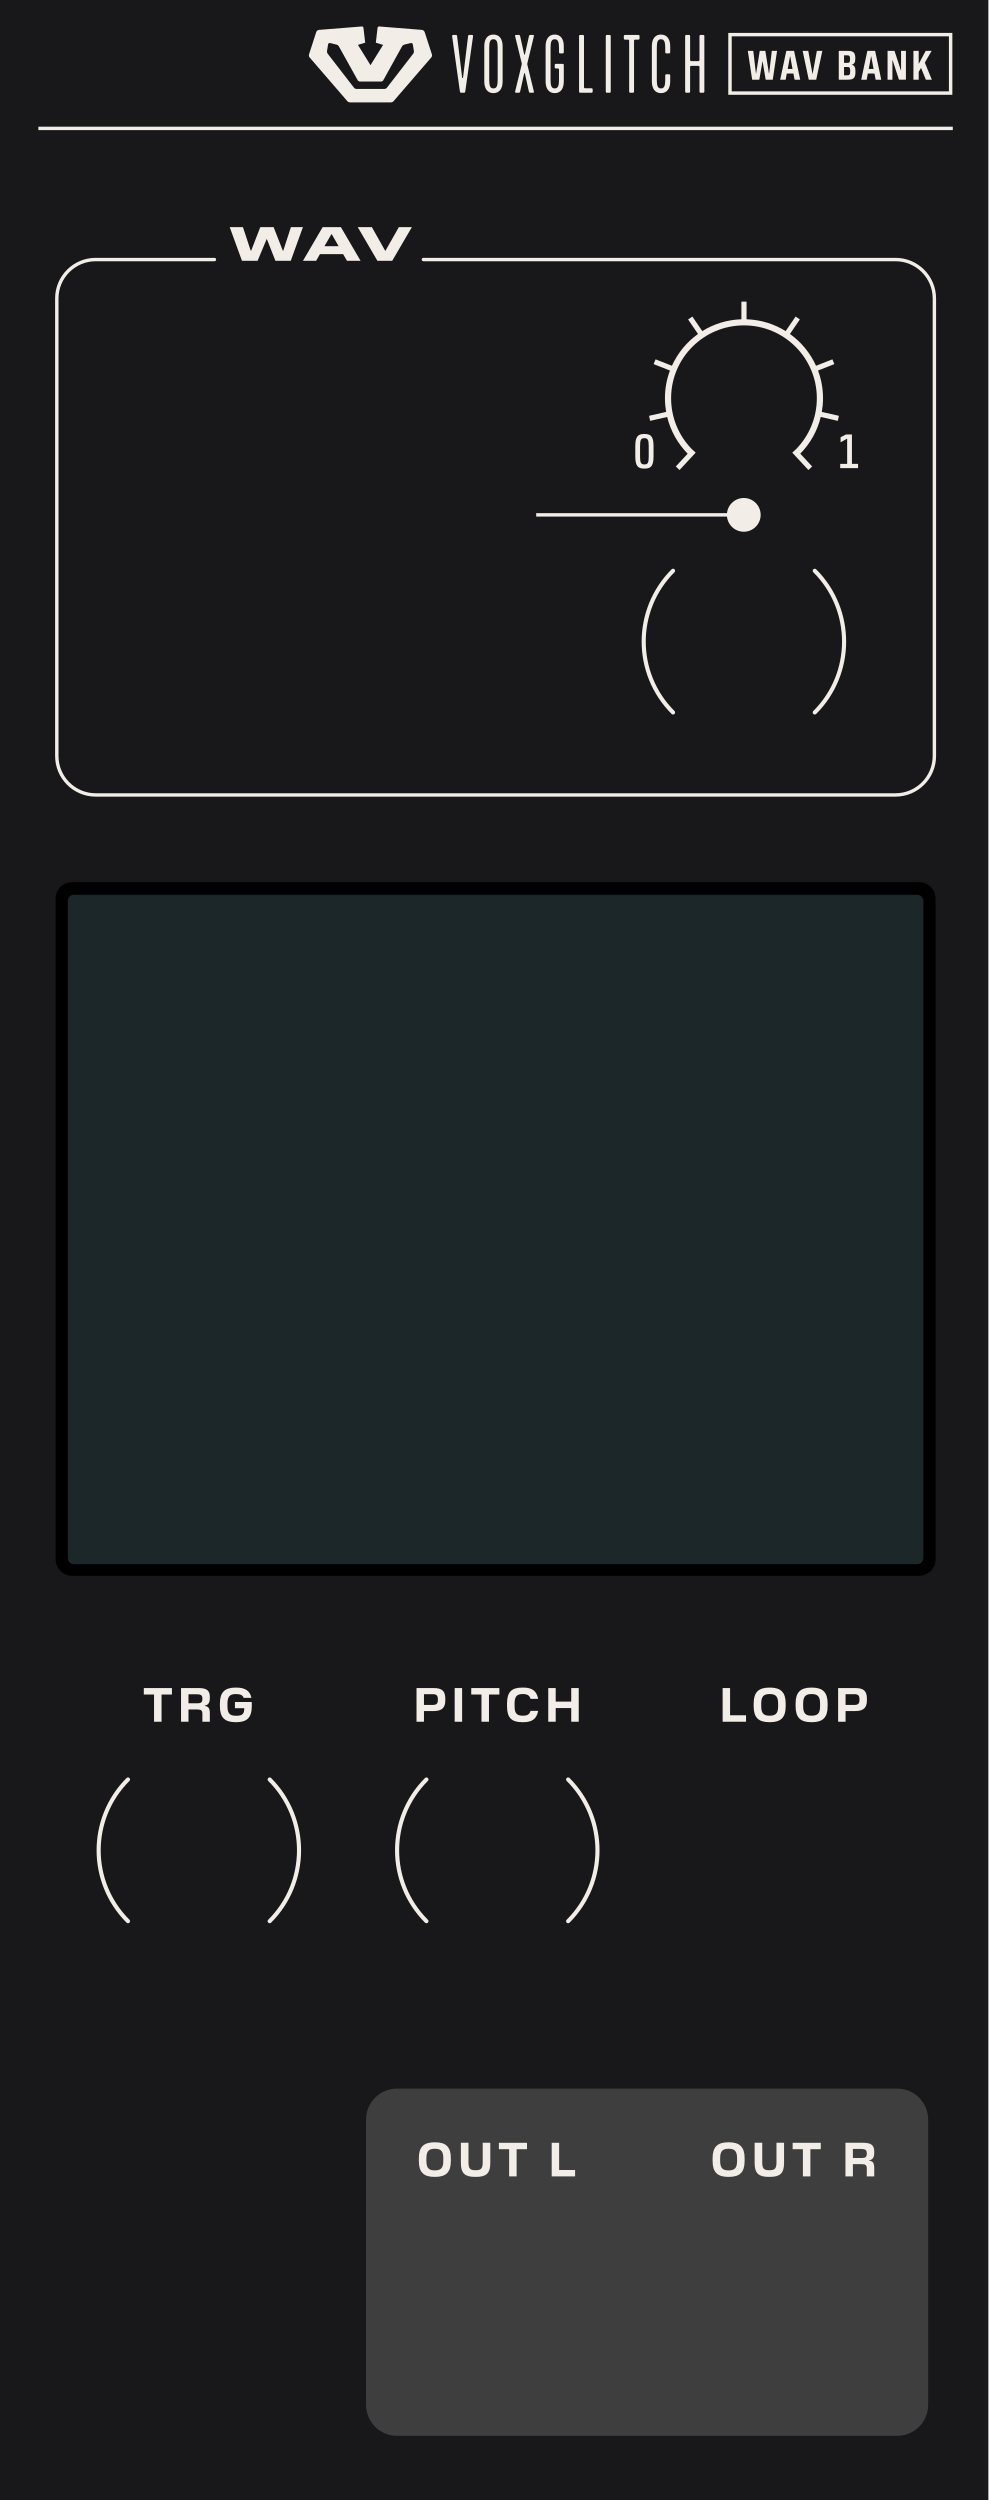
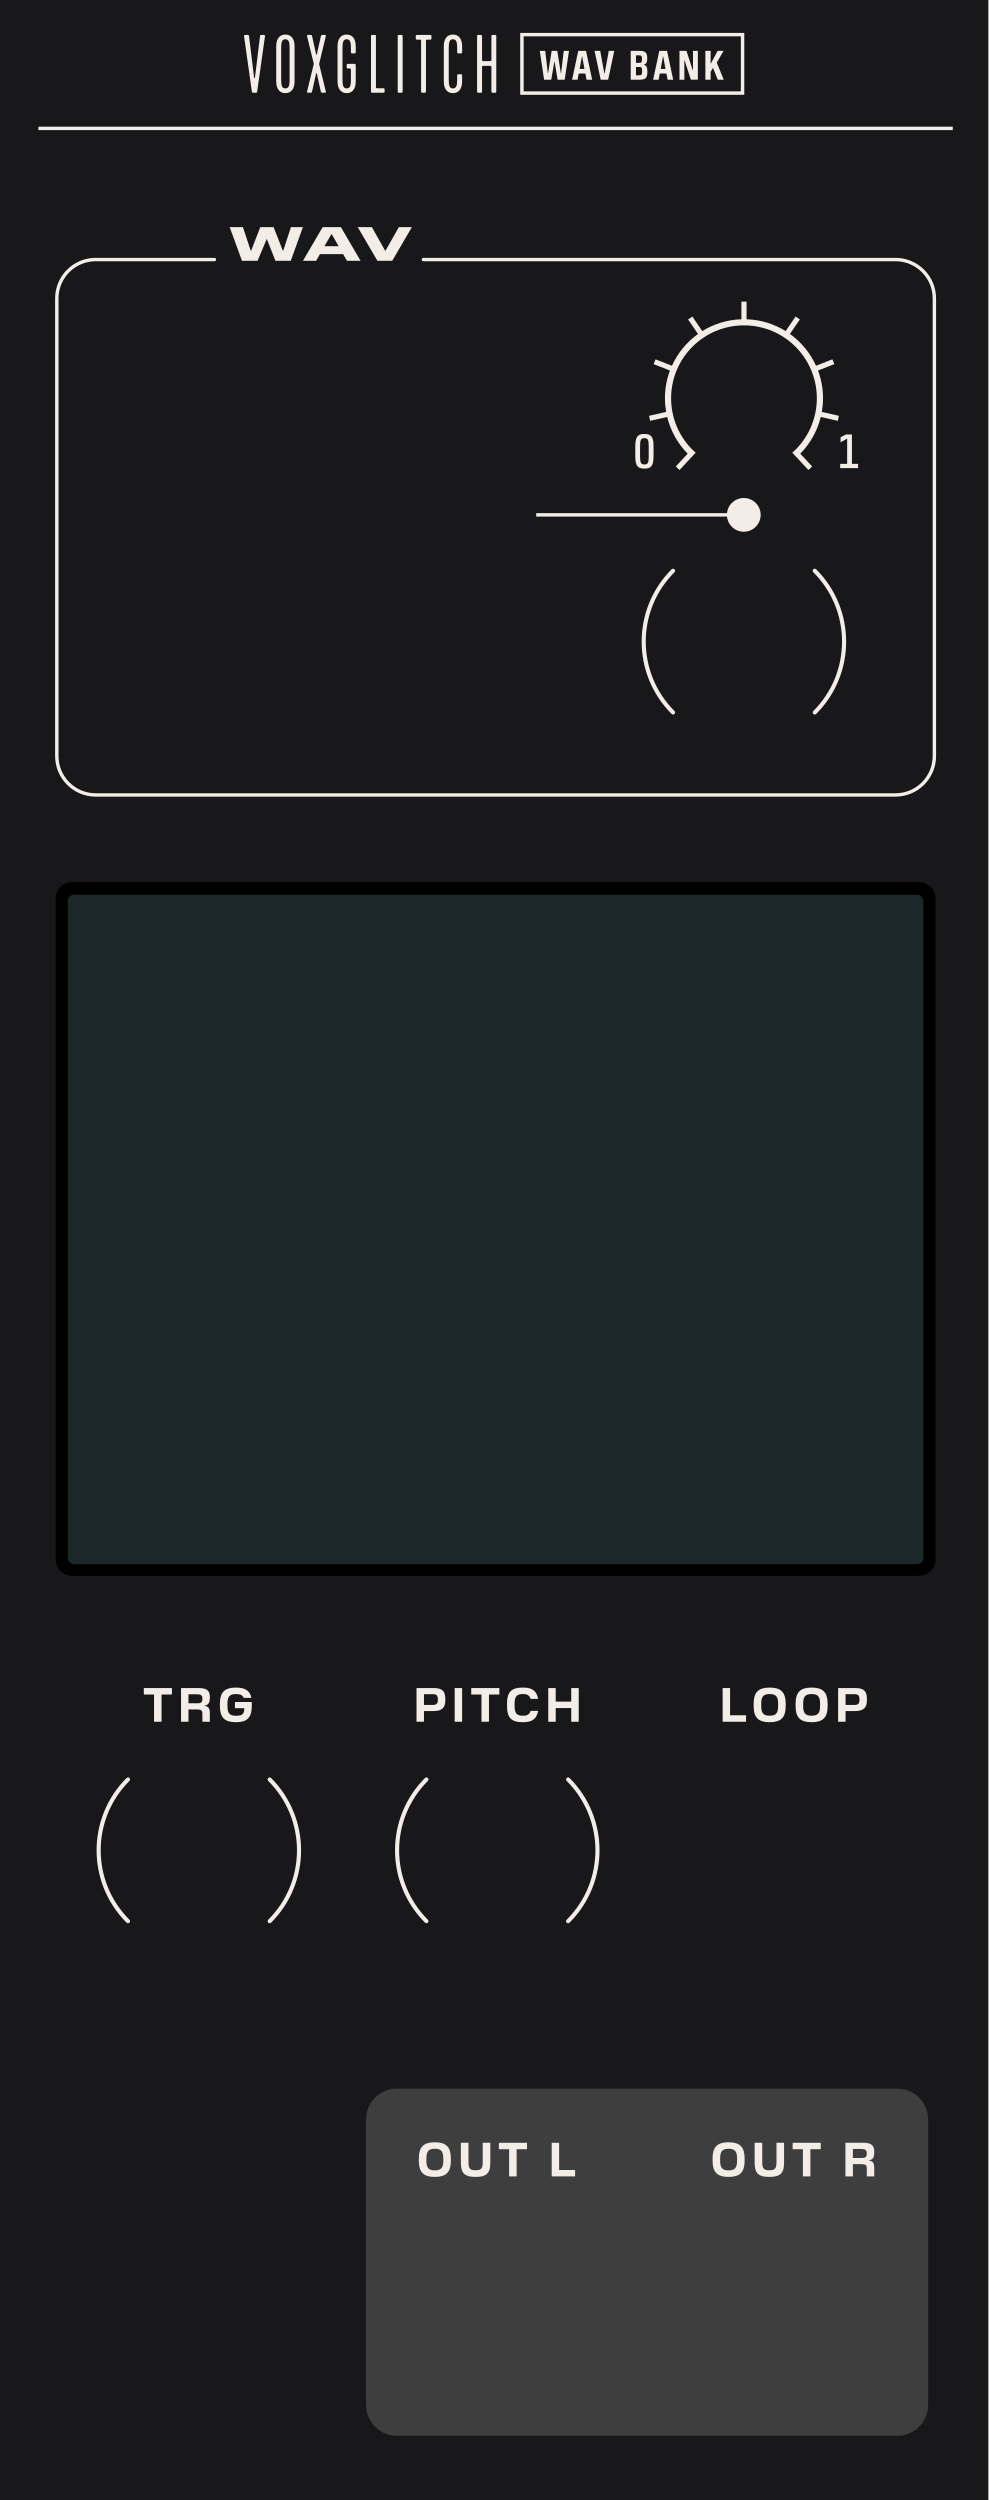
<svg xmlns="http://www.w3.org/2000/svg" version="1.1" id="Ebene_1" x="0px" y="0px" width="50.8mm" height="128.5mm" viewBox="0 0 144 364.252" xml:space="preserve">
  <rect x="0" y="0" width="144" height="364.252" style="fill:#18181a;fill-opacity:1;opacity:1;stroke:none" id="rect1" />
  <defs id="defs61" />
  <style type="text/css" id="style2">
	.st0{fill:#F3EDE7;}
	.st1{fill:#FFFFFF;}
	.st2{fill:#1C2729;}
</style>
-   <path class="st0" d="m 99.996,13.513 h 0.384 c 0.112,0 0.169,-0.067 0.169,-0.168 V 9.762 c 0,-0.101 0.067,-0.168 0.169,-0.168 h 1.015 c 0.102,0 0.181,0.067 0.181,0.168 v 3.583 c 0,0.101 0.068,0.168 0.169,0.168 h 0.373 c 0.112,0 0.169,-0.067 0.169,-0.168 V 5.259 c 0,-0.101 -0.068,-0.168 -0.169,-0.168 h -0.373 c -0.112,0 -0.169,0.067 -0.169,0.168 V 8.74 c 0,0.101 -0.079,0.168 -0.181,0.168 h -1.015 c -0.102,0 -0.169,-0.067 -0.169,-0.168 V 5.259 c 0,-0.101 -0.067,-0.168 -0.169,-0.168 h -0.384 c -0.112,0 -0.169,0.067 -0.169,0.168 v 8.086 c 0,0.101 0.068,0.168 0.169,0.168 z m -5.02,-1.639 c 0,1.033 0.462,1.696 1.33,1.696 0.88,0 1.342,-0.674 1.342,-1.696 v -0.887 c 0,-0.101 -0.067,-0.168 -0.169,-0.168 h -0.384 c -0.101,0 -0.169,0.067 -0.169,0.168 v 0.674 c 0,0.831 -0.146,1.224 -0.62,1.224 -0.474,0 -0.608,-0.393 -0.608,-1.224 V 6.943 c 0,-0.831 0.135,-1.224 0.608,-1.224 0.473,0 0.62,0.393 0.62,1.224 v 0.674 c 0,0.101 0.068,0.168 0.169,0.168 h 0.384 c 0.102,0 0.169,-0.067 0.169,-0.168 V 6.73 c 0,-1.022 -0.462,-1.696 -1.342,-1.696 -0.868,0 -1.33,0.663 -1.33,1.696 z m -4.084,-6.267 c 0,0.112 0.067,0.168 0.169,0.168 h 0.439 c 0.102,0 0.169,0.067 0.169,0.168 v 7.401 c 0,0.101 0.068,0.168 0.17,0.168 h 0.372 c 0.112,0 0.169,-0.067 0.169,-0.168 v -7.4 c 0,-0.101 0.067,-0.168 0.169,-0.168 h 0.462 c 0.102,0 0.17,-0.067 0.17,-0.168 V 5.259 c 0,-0.112 -0.068,-0.168 -0.17,-0.168 h -1.95 c -0.102,0 -0.169,0.067 -0.169,0.168 z m -2.461,7.906 h 0.384 c 0.112,0 0.169,-0.067 0.169,-0.168 V 5.259 c 0,-0.101 -0.067,-0.168 -0.169,-0.168 h -0.384 c -0.112,0 -0.169,0.067 -0.169,0.168 v 8.086 c 0,0.101 0.067,0.168 0.169,0.168 z m -4.062,-0.168 c 0,0.101 0.067,0.168 0.169,0.168 h 1.646 c 0.102,0 0.169,-0.067 0.169,-0.168 V 13.03 c 0,-0.101 -0.067,-0.168 -0.169,-0.168 h -0.925 c -0.102,0 -0.169,-0.067 -0.169,-0.168 V 5.259 c 0,-0.101 -0.067,-0.168 -0.169,-0.168 h -0.384 c -0.112,0 -0.169,0.067 -0.169,0.168 v 8.086 z m -4.873,-1.471 c 0,1.033 0.462,1.696 1.33,1.696 0.88,0 1.319,-0.674 1.319,-1.696 V 9.47 c 0,-0.101 -0.067,-0.168 -0.169,-0.168 h -0.981 c -0.102,0 -0.169,0.067 -0.169,0.168 v 0.337 c 0,0.112 0.067,0.168 0.169,0.168 h 0.282 c 0.102,0 0.169,0.067 0.169,0.168 v 1.516 c 0,0.831 -0.146,1.224 -0.62,1.224 -0.474,0 -0.608,-0.393 -0.608,-1.224 V 6.943 c 0,-0.831 0.135,-1.224 0.608,-1.224 0.473,0 0.62,0.393 0.62,1.224 v 0.674 c 0,0.101 0.067,0.168 0.169,0.168 h 0.361 c 0.102,0 0.169,-0.067 0.169,-0.168 V 6.73 c 0,-1.022 -0.439,-1.696 -1.319,-1.696 -0.868,0 -1.33,0.663 -1.33,1.696 z m -4.333,1.639 h 0.451 c 0.079,0 0.146,-0.067 0.169,-0.168 l 0.598,-2.684 h 0.091 l 0.586,2.684 c 0.022,0.101 0.102,0.168 0.181,0.168 h 0.439 c 0.079,0 0.136,-0.067 0.113,-0.168 l -0.97,-3.976 0.011,-0.135 0.959,-3.976 c 0.022,-0.101 -0.034,-0.168 -0.113,-0.168 h -0.439 c -0.079,0 -0.146,0.067 -0.169,0.168 l -0.598,2.695 h -0.091 l -0.598,-2.695 c -0.022,-0.101 -0.09,-0.168 -0.169,-0.168 h -0.451 c -0.067,0 -0.135,0.067 -0.112,0.168 l 0.97,3.976 v 0.135 l -0.97,3.976 c -0.023,0.101 0.045,0.168 0.112,0.168 z m -3.882,-1.853 V 6.943 c 0,-0.831 0.135,-1.224 0.609,-1.224 0.485,0 0.62,0.393 0.62,1.224 v 4.717 c 0,0.831 -0.135,1.224 -0.62,1.224 -0.473,0 -0.609,-0.393 -0.609,-1.224 z m -0.721,0.214 c 0,1.033 0.462,1.696 1.331,1.696 0.88,0 1.342,-0.663 1.342,-1.696 V 6.73 c 0,-1.033 -0.462,-1.696 -1.342,-1.696 -0.868,0 -1.331,0.663 -1.331,1.696 z m -3.363,1.639 h 0.406 c 0.113,0 0.169,-0.056 0.191,-0.213 l 1.128,-8.007 c 0.022,-0.168 -0.068,-0.202 -0.169,-0.202 h -0.35 c -0.124,0 -0.191,0.034 -0.203,0.18 l -0.744,6.098 h -0.113 l -0.744,-6.099 c -0.011,-0.146 -0.079,-0.18 -0.203,-0.18 h -0.35 c -0.102,0 -0.192,0.034 -0.169,0.202 l 1.128,8.007 c 0.023,0.158 0.079,0.214 0.192,0.214 z" id="path4" style="fill:#f3ede7;fill-opacity:1;stroke:none" />
  <path class="st0" d="m 98.276,103.595 c -2.793,-2.793 -4.188,-6.45 -4.188,-10.111 0,-3.66 1.395,-7.318 4.188,-10.111 0.117,-0.117 0.117,-0.307 0,-0.424 -0.117,-0.117 -0.307,-0.117 -0.424,0 -2.909,2.908 -4.364,6.723 -4.364,10.535 0,3.812 1.455,7.626 4.364,10.535 0.117,0.117 0.307,0.117 0.424,0 0.117,-0.117 0.117,-0.307 0,-0.424 z" id="path6" style="fill:#f3ede7;fill-opacity:1;stroke:none" />
  <path class="st0" d="m 118.497,83.374 c 2.793,2.793 4.188,6.45 4.188,10.111 0,3.66 -1.395,7.318 -4.188,10.111 -0.117,0.117 -0.117,0.307 0,0.424 0.117,0.117 0.307,0.117 0.424,0 2.909,-2.908 4.364,-6.723 4.364,-10.535 0,-3.812 -1.455,-7.626 -4.364,-10.535 -0.117,-0.117 -0.307,-0.117 -0.424,0 -0.117,0.116 -0.117,0.306 0,0.424 z" id="path8" style="fill:#f3ede7;fill-opacity:1;stroke:none" />
  <path class="st0" d="m 18.86,279.706 c -2.793,-2.793 -4.188,-6.45 -4.188,-10.111 0,-3.66 1.395,-7.318 4.188,-10.111 0.117,-0.117 0.117,-0.307 0,-0.424 -0.117,-0.117 -0.307,-0.117 -0.424,0 -2.909,2.908 -4.364,6.723 -4.364,10.535 0,3.812 1.455,7.626 4.364,10.535 0.117,0.117 0.307,0.117 0.424,0 0.117,-0.117 0.117,-0.307 0,-0.424 z" id="path10" style="fill:#f3ede7;fill-opacity:1;stroke:none" />
  <path class="st0" d="m 39.081,259.485 c 2.793,2.793 4.188,6.45 4.188,10.11 0,3.66 -1.395,7.318 -4.188,10.111 -0.117,0.117 -0.117,0.307 0,0.424 0.117,0.117 0.307,0.117 0.424,0 2.909,-2.908 4.364,-6.723 4.364,-10.535 0,-3.812 -1.455,-7.626 -4.364,-10.535 -0.117,-0.117 -0.307,-0.117 -0.424,0 -0.117,0.118 -0.117,0.308 0,0.425 z" id="path12" style="fill:#f3ede7;fill-opacity:1;stroke:none" />
  <path class="st0" d="m 62.343,279.706 c -2.793,-2.793 -4.188,-6.45 -4.188,-10.111 0,-3.66 1.395,-7.318 4.188,-10.111 0.117,-0.117 0.117,-0.307 0,-0.424 -0.117,-0.117 -0.307,-0.117 -0.424,0 -2.909,2.908 -4.364,6.723 -4.364,10.535 0,3.812 1.455,7.626 4.364,10.535 0.117,0.117 0.307,0.117 0.424,0 0.117,-0.117 0.117,-0.307 0,-0.424 z" id="path14" style="fill:#f3ede7;fill-opacity:1;stroke:none" />
  <path class="st0" d="m 82.564,259.485 c 2.793,2.793 4.188,6.45 4.188,10.11 0,3.66 -1.395,7.318 -4.188,10.111 -0.117,0.117 -0.117,0.307 0,0.424 0.117,0.117 0.307,0.117 0.424,0 2.909,-2.908 4.364,-6.723 4.364,-10.535 0,-3.812 -1.455,-7.626 -4.364,-10.535 -0.117,-0.117 -0.307,-0.117 -0.424,0 -0.117,0.118 -0.117,0.308 0,0.425 z" id="path16" style="fill:#f3ede7;fill-opacity:1;stroke:none" />
  <path class="st0" d="m 122.072,61.319 c 0.059,-0.243 0.11,-0.488 0.156,-0.736 l -2.488,-0.566 c 0.113,-0.648 0.176,-1.313 0.175,-1.993 0,-1.421 -0.259,-2.781 -0.73,-4.038 l 2.38,-0.935 c -0.089,-0.235 -0.184,-0.467 -0.285,-0.696 l -2.384,0.936 c -0.84,-1.86 -2.158,-3.455 -3.8,-4.631 l 1.446,-2.117 c -0.204,-0.145 -0.412,-0.285 -0.624,-0.42 l -1.447,2.118 c -1.663,-1.035 -3.61,-1.656 -5.697,-1.723 v -2.566 c -0.125,-0.003 -0.25,-0.01 -0.376,-0.01 -0.126,0 -0.251,0.006 -0.376,0.01 v 2.566 c -2.087,0.067 -4.033,0.688 -5.697,1.723 l -1.447,-2.118 c -0.212,0.134 -0.42,0.275 -0.624,0.42 l 1.446,2.117 c -1.641,1.176 -2.96,2.772 -3.8,4.631 l -2.384,-0.936 c -0.101,0.229 -0.196,0.461 -0.285,0.696 l 2.38,0.935 c -0.471,1.257 -0.73,2.617 -0.73,4.038 0,0.68 0.062,1.345 0.175,1.993 l -2.488,0.566 c 0.046,0.248 0.098,0.493 0.156,0.736 l 2.485,-0.565 c 0.5,2.054 1.549,3.893 2.984,5.349 l -1.731,1.865 c 0.177,0.177 0.361,0.348 0.548,0.516 l 2.351,-2.532 -0.551,-0.512 -0.003,0.003 c -1.872,-1.915 -3.026,-4.529 -3.026,-7.419 0,-2.933 1.188,-5.584 3.109,-7.507 1.923,-1.922 4.574,-3.109 7.507,-3.109 2.933,0 5.584,1.188 7.507,3.109 1.922,1.923 3.109,4.574 3.109,7.507 0,2.889 -1.154,5.503 -3.026,7.419 l -0.003,-0.003 -0.551,0.512 2.351,2.532 c 0.187,-0.167 0.37,-0.339 0.548,-0.516 l -1.731,-1.865 c 1.435,-1.456 2.484,-3.295 2.984,-5.349 z" id="path18" style="fill:#f3ede7;fill-opacity:1;stroke:none" />
  <path class="st0" d="m 93.892,67.667 c -0.479,0 -0.634,-0.21 -0.634,-1.093 v -1.632 c 0,-0.883 0.155,-1.1 0.634,-1.1 0.471,0 0.626,0.217 0.626,1.1 v 1.632 c 0,0.884 -0.147,1.093 -0.626,1.093 z m 0.042,0.61 c 0.887,0 1.287,-0.371 1.287,-1.758 v -1.521 c 0,-1.4 -0.394,-1.765 -1.287,-1.765 h -0.085 c -0.886,0 -1.287,0.364 -1.287,1.765 v 1.521 c 0,1.387 0.401,1.758 1.287,1.758 z" id="path20" style="fill:#f3ede7;fill-opacity:1;stroke:none" />
  <polygon class="st0" points="123.187,63.927 123.222,63.927 123.222,67.59 122.209,67.59 122.209,68.207 124.812,68.207 124.812,67.59 123.918,67.59 123.918,63.304 123.053,63.304 122.265,63.703 122.265,64.446 " id="polygon22" transform="translate(0.2086209)" style="fill:#f3ede7;fill-opacity:1;stroke:none" />
  <path class="st0" d="m 34.422,250.925 c 1.576,0 2.262,-0.686 2.262,-2.304 v -0.637 h -2.452 v 0.903 h 1.359 c 0,0.785 -0.238,1.1 -1.121,1.1 h -0.154 c -0.973,0 -1.176,-0.525 -1.176,-1.421 v -0.309 c 0,-0.889 0.203,-1.429 1.176,-1.429 h 0.119 c 0.588,0 0.938,0.168 1.058,0.553 h 1.142 c -0.217,-1.057 -0.952,-1.499 -2.213,-1.499 h -0.091 c -1.59,0 -2.29,0.693 -2.29,2.311 v 0.427 c 0,1.618 0.7,2.304 2.29,2.304 h 0.091 z m -5.747,-4.069 c 0.616,0 0.812,0.154 0.812,0.651 v 0.042 c 0,0.469 -0.196,0.623 -0.701,0.623 h -1.324 v -1.316 z m -1.212,2.213 h 1.205 c 0.645,0 0.82,0.119 0.82,0.672 v 1.114 h 1.085 v -1.184 c 0,-0.854 -0.231,-1.03 -0.75,-1.114 v -0.049 c 0.525,-0.084 0.75,-0.406 0.75,-1.135 v -0.126 c 0,-0.953 -0.448,-1.296 -1.667,-1.296 h -2.528 v 4.903 h 1.085 z m -3.926,-2.178 h 1.513 v -0.938 h -4.097 v 0.938 h 1.492 v 3.964 h 1.093 v -3.964 z" id="path24" style="fill:#f3ede7;fill-opacity:1;stroke:none" />
  <path class="st0" d="m 60.01,33.094 h -1.898 l -1.94,3.425 h -0.063 l -1.926,-3.425 h -2.059 l 2.865,4.903 h 2.157 z m -11.671,1.036 0.995,1.737 h -2.059 l 1.001,-1.737 z m 1.331,-1.036 h -2.661 l -2.865,4.903 h 1.919 l 0.553,-0.974 h 3.376 l 0.561,0.974 h 1.982 z m -5.534,0 h -1.751 l -1.113,3.432 h -0.063 l -1.345,-3.432 h -1.94 l -1.331,3.432 h -0.063 l -1.135,-3.432 h -1.926 l 1.786,4.903 h 2.276 l 1.338,-3.194 1.261,3.194 h 2.234 z" id="path26" style="fill:#f3ede7;fill-opacity:1;stroke:none" />
  <path class="st0" d="m 84.321,245.952 h -1.092 v 1.975 h -2.262 v -1.975 h -1.085 v 4.903 h 1.085 v -1.989 h 2.262 v 1.989 h 1.093 v -4.903 z m -8.072,4.973 c 1.345,0 1.94,-0.532 2.165,-1.646 h -1.114 c -0.14,0.504 -0.477,0.7 -1.085,0.7 h -0.091 c -0.974,0 -1.148,-0.539 -1.148,-1.429 v -0.294 c 0,-0.889 0.175,-1.429 1.148,-1.429 h 0.091 c 0.609,0 0.945,0.196 1.085,0.701 h 1.114 c -0.224,-1.114 -0.82,-1.646 -2.165,-1.646 h -0.161 c -1.583,0 -2.213,0.687 -2.213,2.304 v 0.434 c 0,1.618 0.63,2.304 2.213,2.304 h 0.161 z m -5.005,-4.034 h 1.513 v -0.938 h -4.097 v 0.938 h 1.492 v 3.964 h 1.093 v -3.964 z m -3.913,-0.939 h -1.085 v 4.903 h 1.085 z m -4.305,0.89 c 0.588,0 0.771,0.196 0.771,0.75 v 0.07 c 0,0.54 -0.168,0.75 -0.764,0.75 h -1.261 v -1.569 h 1.254 z m -1.254,2.458 h 1.429 c 1.198,0 1.681,-0.498 1.681,-1.562 v -0.21 c 0,-1.156 -0.483,-1.576 -1.681,-1.576 h -2.514 v 4.903 h 1.085 z" id="path28" style="fill:#f3ede7;fill-opacity:1;stroke:none" />
  <path class="st0" d="m 124.455,246.842 c 0.588,0 0.771,0.196 0.771,0.75 v 0.07 c 0,0.54 -0.168,0.75 -0.764,0.75 h -1.261 v -1.569 h 1.254 z m -1.254,2.458 h 1.429 c 1.198,0 1.681,-0.498 1.681,-1.562 v -0.21 c 0,-1.156 -0.483,-1.576 -1.681,-1.576 h -2.514 v 4.903 h 1.085 z m -5.005,0.679 c -0.973,0 -1.176,-0.539 -1.176,-1.429 v -0.294 c 0,-0.889 0.203,-1.429 1.176,-1.429 h 0.119 c 0.967,0 1.17,0.54 1.17,1.429 v 0.294 c 0,0.903 -0.203,1.415 -1.17,1.429 z m 0.106,0.946 c 1.576,0 2.283,-0.686 2.283,-2.304 v -0.427 c 0,-1.618 -0.708,-2.311 -2.283,-2.311 h -0.091 c -1.59,0 -2.29,0.693 -2.29,2.311 v 0.427 c 0,1.618 0.7,2.304 2.29,2.304 z m -6.216,-0.946 c -0.974,0 -1.177,-0.539 -1.177,-1.429 v -0.294 c 0,-0.889 0.203,-1.429 1.177,-1.429 h 0.119 c 0.967,0 1.17,0.54 1.17,1.429 v 0.294 c 0,0.903 -0.203,1.415 -1.17,1.429 z m 0.105,0.946 c 1.576,0 2.283,-0.686 2.283,-2.304 v -0.427 c 0,-1.618 -0.708,-2.311 -2.283,-2.311 h -0.091 c -1.59,0 -2.29,0.693 -2.29,2.311 v 0.427 c 0,1.618 0.7,2.304 2.29,2.304 z m -3.493,-1.008 h -2.325 v -3.964 h -1.085 v 4.903 h 3.411 v -0.939 z" id="path30" style="fill:#f3ede7;fill-opacity:1;stroke:none" />
  <rect style="fill:#3e3e3e;fill-opacity:1;stroke:none;stroke-width:0.283" id="rect2" width="81.9" height="50.585" x="53.333" y="-354.897" rx="4.5" ry="4.5" transform="scale(1,-1)" />
  <path class="st0" d="m 83.791,316.167 h -2.325 v -3.964 h -1.085 v 4.903 h 3.411 v -0.939 z m -8.519,-3.026 h 1.513 v -0.938 h -4.097 v 0.938 h 1.492 v 3.964 h 1.093 v -3.964 z m -5.929,4.034 c 1.513,0 2.094,-0.518 2.094,-2.031 v -2.942 h -1.106 v 2.879 c 0,0.847 -0.238,1.121 -0.96,1.121 h -0.154 c -0.722,0 -0.959,-0.266 -0.959,-1.121 v -2.879 h -1.107 v 2.942 c 0,1.513 0.575,2.031 2.094,2.031 z m -6.041,-0.946 c -0.974,0 -1.177,-0.539 -1.177,-1.429 v -0.294 c 0,-0.889 0.203,-1.429 1.177,-1.429 h 0.119 c 0.967,0 1.17,0.54 1.17,1.429 v 0.294 c 0,0.903 -0.203,1.415 -1.17,1.429 z m 0.105,0.946 c 1.576,0 2.283,-0.686 2.283,-2.304 v -0.427 c 0,-1.618 -0.708,-2.311 -2.283,-2.311 h -0.091 c -1.59,0 -2.29,0.693 -2.29,2.311 v 0.427 c 0,1.618 0.7,2.304 2.29,2.304 z" id="path32" style="fill:#f3ede7;fill-opacity:1;stroke:none" />
  <path class="st0" d="m 125.479,313.106 c 0.616,0 0.812,0.154 0.812,0.651 v 0.042 c 0,0.469 -0.196,0.623 -0.701,0.623 h -1.324 v -1.316 z m -1.212,2.213 h 1.205 c 0.645,0 0.82,0.119 0.82,0.672 v 1.114 h 1.085 v -1.184 c 0,-0.854 -0.231,-1.03 -0.75,-1.114 v -0.049 c 0.525,-0.084 0.75,-0.406 0.75,-1.135 v -0.126 c 0,-0.953 -0.448,-1.296 -1.667,-1.296 h -2.528 v 4.903 h 1.085 z m -6.194,-2.178 h 1.513 v -0.938 h -4.097 v 0.938 h 1.492 v 3.964 h 1.093 v -3.964 z m -5.929,4.034 c 1.513,0 2.094,-0.518 2.094,-2.031 v -2.942 h -1.106 v 2.879 c 0,0.847 -0.238,1.121 -0.96,1.121 h -0.154 c -0.722,0 -0.959,-0.266 -0.959,-1.121 v -2.879 h -1.107 v 2.942 c 0,1.513 0.575,2.031 2.094,2.031 z m -6.041,-0.946 c -0.974,0 -1.177,-0.539 -1.177,-1.429 v -0.294 c 0,-0.889 0.203,-1.429 1.177,-1.429 h 0.119 c 0.967,0 1.17,0.54 1.17,1.429 v 0.294 c 0,0.903 -0.203,1.415 -1.17,1.429 z m 0.105,0.946 c 1.576,0 2.283,-0.686 2.283,-2.304 v -0.427 c 0,-1.618 -0.708,-2.311 -2.283,-2.311 h -0.091 c -1.59,0 -2.29,0.693 -2.29,2.311 v 0.427 c 0,1.618 0.7,2.304 2.29,2.304 z" id="path34" style="fill:#f3ede7;fill-opacity:1;stroke:none" />
  <path class="st0" d="m 61.689,38.065 h 68.781 c 1.498,0 2.851,0.606 3.833,1.588 0.981,0.982 1.587,2.335 1.588,3.833 v 66.67 c 0,1.498 -0.606,2.851 -1.588,3.833 -0.982,0.981 -2.335,1.587 -3.833,1.588 H 13.947 c -1.498,0 -2.851,-0.606 -3.833,-1.588 -0.981,-0.982 -1.587,-2.335 -1.588,-3.833 v -66.67 c 0,-1.498 0.606,-2.851 1.588,-3.833 0.982,-0.981 2.335,-1.587 3.833,-1.588 h 17.293 c 0.137,0 0.249,-0.111 0.249,-0.249 0,-0.137 -0.111,-0.249 -0.249,-0.249 h -17.293 c -3.269,0 -5.918,2.65 -5.918,5.918 v 66.67 c 0,3.269 2.65,5.918 5.918,5.918 H 130.47 c 3.269,0 5.918,-2.65 5.918,-5.918 v -66.67 c 0,-3.269 -2.65,-5.918 -5.918,-5.918 H 61.689 c -0.137,0 -0.249,0.111 -0.249,0.249 10e-4,0.137 0.112,0.249 0.249,0.249 z" id="path36" style="fill:#f3ede7;fill-opacity:1;stroke:none" />
  <polyline class="st0" points="5.386,18.956 138.614,18.956 138.614,18.458 5.386,18.458  " id="polyline38" transform="translate(0.2086209)" style="fill:#f3ede7;fill-opacity:1;stroke:none" />
-   <path class="st0" d="m 138.258,5.294 v 8.018 h -31.646 V 5.294 h 31.646 m 0.5,-0.499 h -0.5 -31.646 -0.5 v 0.5 8.018 0.5 h 0.5 31.646 0.5 v -0.5 -8.019 z" id="path40" style="fill:#f3ede7;fill-opacity:1;stroke:none" />
-   <path class="st0" d="m 133.855,10.474 0.323,-0.558 h 0.031 l 0.689,1.697 h 0.87 l -1.02,-2.489 0.989,-1.709 h -0.863 l -0.996,1.859 h -0.023 V 7.415 h -0.768 v 4.198 h 0.768 z m -1.862,-3.059 h -0.707 v 2.836 h -0.03 l -0.923,-2.836 h -1.014 v 4.198 h 0.707 V 8.776 h 0.03 l 0.924,2.836 h 1.013 z m -5.051,0.804 0.336,1.829 h -0.702 l 0.336,-1.829 z m 0.564,-0.804 h -1.133 l -0.894,4.198 h 0.797 l 0.168,-0.899 h 0.966 l 0.174,0.899 h 0.815 z m -4.085,2.345 c 0.324,0 0.45,0.042 0.45,0.54 v 0.12 c 0,0.492 -0.126,0.552 -0.45,0.552 h -0.443 V 9.76 Z m 0,-1.697 c 0.312,0 0.432,0.06 0.432,0.545 v 0.024 c 0,0.48 -0.12,0.528 -0.42,0.528 h -0.455 V 8.063 Z m 1.218,2.344 c 0,-0.629 -0.162,-0.887 -0.516,-0.959 v -0.03 c 0.329,-0.072 0.497,-0.336 0.497,-0.87 V 8.506 c 0,-0.905 -0.329,-1.091 -1.127,-1.091 h -1.283 v 4.198 h 1.307 c 0.786,0 1.122,-0.198 1.122,-1.115 z m -4.825,-2.992 h -0.798 l -0.611,3.322 h -0.03 l -0.611,-3.322 h -0.821 l 0.894,4.198 h 1.085 z m -4.679,0.804 0.336,1.829 h -0.702 l 0.336,-1.829 z m 0.563,-0.804 h -1.133 l -0.894,4.198 h 0.797 l 0.168,-0.899 h 0.966 l 0.174,0.899 h 0.815 z m -2.478,0 h -0.768 l -0.384,3.274 h -0.036 l -0.521,-3.274 h -0.816 l -0.527,3.274 h -0.03 l -0.384,-3.274 h -0.797 l 0.636,4.198 h 1.037 l 0.474,-2.729 0.456,2.729 h 1.031 z" id="path42" style="fill:#f3ede7;fill-opacity:1;stroke:none" />
-   <path class="st0" d="m 61.454,4.352 -6.214,-0.496 c -0.115,-0.009 -0.216,0.074 -0.229,0.189 l -0.252,2.175 1.058,0.32 -1.834,2.955 -1.833,-2.955 1.058,-0.32 -0.254,-2.176 c -0.013,-0.115 -0.115,-0.198 -0.229,-0.189 l -6.23,0.497 c -0.196,0.016 -0.364,0.148 -0.425,0.336 l -1.043,3.223 c -0.053,0.163 -0.017,0.342 0.095,0.471 l 5.492,6.364 c 0.092,0.107 0.227,0.169 0.368,0.169 h 5.986 c 0.141,0 0.276,-0.062 0.368,-0.169 l 5.494,-6.364 c 0.112,-0.13 0.148,-0.308 0.095,-0.471 l -1.046,-3.223 c -0.061,-0.188 -0.229,-0.321 -0.425,-0.336 z m -5.456,8.608 h -4.045 c -0.15,0 -0.293,-0.07 -0.385,-0.189 l -3.828,-4.953 c -0.083,-0.107 -0.118,-0.245 -0.096,-0.379 l 0.158,-0.97 c 0.023,-0.141 0.16,-0.232 0.298,-0.198 l 0.953,0.234 c 0.131,0.032 0.243,0.118 0.309,0.236 l 2.789,5.011 0.213,0.125 h 3.237 l 0.213,-0.126 2.772,-5.009 c 0.066,-0.119 0.179,-0.205 0.311,-0.238 l 0.952,-0.232 c 0.138,-0.034 0.275,0.057 0.298,0.198 l 0.159,0.967 c 0.022,0.134 -0.013,0.272 -0.096,0.379 l -3.829,4.953 c -0.091,0.121 -0.233,0.191 -0.383,0.191 z" id="path44" style="fill:#f3ede7;fill-opacity:1;stroke:none" />
+   <g id="g1" transform="translate(-30.3153)">
+     <path class="st0" d="m 99.996,13.513 h 0.384 c 0.112,0 0.169,-0.067 0.169,-0.168 V 9.762 c 0,-0.101 0.067,-0.168 0.169,-0.168 h 1.015 c 0.102,0 0.181,0.067 0.181,0.168 v 3.583 c 0,0.101 0.068,0.168 0.169,0.168 h 0.373 c 0.112,0 0.169,-0.067 0.169,-0.168 V 5.259 c 0,-0.101 -0.068,-0.168 -0.169,-0.168 h -0.373 c -0.112,0 -0.169,0.067 -0.169,0.168 V 8.74 c 0,0.101 -0.079,0.168 -0.181,0.168 h -1.015 c -0.102,0 -0.169,-0.067 -0.169,-0.168 V 5.259 c 0,-0.101 -0.067,-0.168 -0.169,-0.168 h -0.384 c -0.112,0 -0.169,0.067 -0.169,0.168 v 8.086 c 0,0.101 0.068,0.168 0.169,0.168 z m -5.02,-1.639 c 0,1.033 0.462,1.696 1.33,1.696 0.88,0 1.342,-0.674 1.342,-1.696 v -0.887 c 0,-0.101 -0.067,-0.168 -0.169,-0.168 h -0.384 c -0.101,0 -0.169,0.067 -0.169,0.168 v 0.674 c 0,0.831 -0.146,1.224 -0.62,1.224 -0.474,0 -0.608,-0.393 -0.608,-1.224 V 6.943 c 0,-0.831 0.135,-1.224 0.608,-1.224 0.473,0 0.62,0.393 0.62,1.224 v 0.674 c 0,0.101 0.068,0.168 0.169,0.168 h 0.384 c 0.102,0 0.169,-0.067 0.169,-0.168 V 6.73 c 0,-1.022 -0.462,-1.696 -1.342,-1.696 -0.868,0 -1.33,0.663 -1.33,1.696 z m -4.084,-6.267 c 0,0.112 0.067,0.168 0.169,0.168 h 0.439 c 0.102,0 0.169,0.067 0.169,0.168 v 7.401 c 0,0.101 0.068,0.168 0.17,0.168 h 0.372 c 0.112,0 0.169,-0.067 0.169,-0.168 v -7.4 c 0,-0.101 0.067,-0.168 0.169,-0.168 h 0.462 c 0.102,0 0.17,-0.067 0.17,-0.168 V 5.259 c 0,-0.112 -0.068,-0.168 -0.17,-0.168 h -1.95 c -0.102,0 -0.169,0.067 -0.169,0.168 z m -2.461,7.906 h 0.384 c 0.112,0 0.169,-0.067 0.169,-0.168 V 5.259 c 0,-0.101 -0.067,-0.168 -0.169,-0.168 h -0.384 c -0.112,0 -0.169,0.067 -0.169,0.168 v 8.086 c 0,0.101 0.067,0.168 0.169,0.168 z m -4.062,-0.168 c 0,0.101 0.067,0.168 0.169,0.168 h 1.646 c 0.102,0 0.169,-0.067 0.169,-0.168 V 13.03 c 0,-0.101 -0.067,-0.168 -0.169,-0.168 h -0.925 c -0.102,0 -0.169,-0.067 -0.169,-0.168 V 5.259 c 0,-0.101 -0.067,-0.168 -0.169,-0.168 h -0.384 c -0.112,0 -0.169,0.067 -0.169,0.168 v 8.086 z m -4.873,-1.471 c 0,1.033 0.462,1.696 1.33,1.696 0.88,0 1.319,-0.674 1.319,-1.696 V 9.47 c 0,-0.101 -0.067,-0.168 -0.169,-0.168 h -0.981 c -0.102,0 -0.169,0.067 -0.169,0.168 v 0.337 c 0,0.112 0.067,0.168 0.169,0.168 h 0.282 c 0.102,0 0.169,0.067 0.169,0.168 v 1.516 c 0,0.831 -0.146,1.224 -0.62,1.224 -0.474,0 -0.608,-0.393 -0.608,-1.224 V 6.943 c 0,-0.831 0.135,-1.224 0.608,-1.224 0.473,0 0.62,0.393 0.62,1.224 v 0.674 c 0,0.101 0.067,0.168 0.169,0.168 h 0.361 c 0.102,0 0.169,-0.067 0.169,-0.168 V 6.73 c 0,-1.022 -0.439,-1.696 -1.319,-1.696 -0.868,0 -1.33,0.663 -1.33,1.696 z m -4.333,1.639 h 0.451 c 0.079,0 0.146,-0.067 0.169,-0.168 l 0.598,-2.684 h 0.091 l 0.586,2.684 c 0.022,0.101 0.102,0.168 0.181,0.168 h 0.439 c 0.079,0 0.136,-0.067 0.113,-0.168 l -0.97,-3.976 0.011,-0.135 0.959,-3.976 c 0.022,-0.101 -0.034,-0.168 -0.113,-0.168 h -0.439 c -0.079,0 -0.146,0.067 -0.169,0.168 l -0.598,2.695 h -0.091 l -0.598,-2.695 c -0.022,-0.101 -0.09,-0.168 -0.169,-0.168 h -0.451 c -0.067,0 -0.135,0.067 -0.112,0.168 l 0.97,3.976 v 0.135 l -0.97,3.976 c -0.023,0.101 0.045,0.168 0.112,0.168 z m -3.882,-1.853 V 6.943 c 0,-0.831 0.135,-1.224 0.609,-1.224 0.485,0 0.62,0.393 0.62,1.224 v 4.717 c 0,0.831 -0.135,1.224 -0.62,1.224 -0.473,0 -0.609,-0.393 -0.609,-1.224 z m -0.721,0.214 c 0,1.033 0.462,1.696 1.331,1.696 0.88,0 1.342,-0.663 1.342,-1.696 V 6.73 c 0,-1.033 -0.462,-1.696 -1.342,-1.696 -0.868,0 -1.331,0.663 -1.331,1.696 z m -3.363,1.639 h 0.406 c 0.113,0 0.169,-0.056 0.191,-0.213 l 1.128,-8.007 c 0.022,-0.168 -0.068,-0.202 -0.169,-0.202 h -0.35 c -0.124,0 -0.191,0.034 -0.203,0.18 l -0.744,6.098 h -0.113 l -0.744,-6.099 c -0.011,-0.146 -0.079,-0.18 -0.203,-0.18 h -0.35 c -0.102,0 -0.192,0.034 -0.169,0.202 l 1.128,8.007 c 0.023,0.158 0.079,0.214 0.192,0.214 z" id="path4" style="fill:#f3ede7;fill-opacity:1;stroke:none" />
+     <path class="st0" d="m 138.258,5.294 v 8.018 h -31.646 V 5.294 h 31.646 m 0.5,-0.499 h -0.5 -31.646 -0.5 v 0.5 8.018 0.5 h 0.5 31.646 0.5 v -0.5 -8.019 z" id="path40" style="fill:#f3ede7;fill-opacity:1;stroke:none" />
+     <path class="st0" d="m 133.855,10.474 0.323,-0.558 h 0.031 l 0.689,1.697 h 0.87 l -1.02,-2.489 0.989,-1.709 h -0.863 l -0.996,1.859 h -0.023 V 7.415 h -0.768 v 4.198 h 0.768 z m -1.862,-3.059 h -0.707 v 2.836 h -0.03 l -0.923,-2.836 h -1.014 v 4.198 h 0.707 V 8.776 h 0.03 l 0.924,2.836 h 1.013 z m -5.051,0.804 0.336,1.829 h -0.702 l 0.336,-1.829 z m 0.564,-0.804 h -1.133 l -0.894,4.198 h 0.797 l 0.168,-0.899 h 0.966 l 0.174,0.899 h 0.815 z m -4.085,2.345 c 0.324,0 0.45,0.042 0.45,0.54 v 0.12 c 0,0.492 -0.126,0.552 -0.45,0.552 h -0.443 V 9.76 Z m 0,-1.697 c 0.312,0 0.432,0.06 0.432,0.545 v 0.024 c 0,0.48 -0.12,0.528 -0.42,0.528 h -0.455 V 8.063 Z m 1.218,2.344 c 0,-0.629 -0.162,-0.887 -0.516,-0.959 v -0.03 c 0.329,-0.072 0.497,-0.336 0.497,-0.87 V 8.506 c 0,-0.905 -0.329,-1.091 -1.127,-1.091 h -1.283 v 4.198 h 1.307 c 0.786,0 1.122,-0.198 1.122,-1.115 z m -4.825,-2.992 h -0.798 l -0.611,3.322 h -0.03 l -0.611,-3.322 h -0.821 l 0.894,4.198 h 1.085 z m -4.679,0.804 0.336,1.829 h -0.702 l 0.336,-1.829 z m 0.563,-0.804 h -1.133 l -0.894,4.198 h 0.797 l 0.168,-0.899 h 0.966 l 0.174,0.899 h 0.815 z m -2.478,0 h -0.768 l -0.384,3.274 h -0.036 l -0.521,-3.274 h -0.816 l -0.527,3.274 h -0.03 l -0.384,-3.274 h -0.797 l 0.636,4.198 h 1.037 l 0.474,-2.729 0.456,2.729 h 1.031 z" id="path42" style="fill:#f3ede7;fill-opacity:1;stroke:none" />
+   </g>
  <circle class="st0" cx="108.37" cy="75.017" r="2.458" id="circle46" style="fill:#f3ede7;fill-opacity:1;stroke:none" />
  <path d="M 133.905,229.601 H 10.513 c -1.331,0 -2.41,-1.079 -2.41,-2.41 V 130.94 c 0,-1.331 1.079,-2.41 2.41,-2.41 H 133.905 c 1.331,0 2.41,1.079 2.41,2.41 v 96.251 c 0,1.331 -1.079,2.41 -2.41,2.41" id="path48" style="stroke:none" />
  <path class="st2" d="M 133.622,227.904 H 10.796 c -0.504,0 -0.912,-0.409 -0.912,-0.912 v -95.72 c 0,-0.504 0.409,-0.912 0.912,-0.912 H 133.621 c 0.504,0 0.912,0.409 0.912,0.912 v 95.72 c 0.001,0.504 -0.408,0.912 -0.911,0.912 z" id="path52" style="fill:#1c2729;fill-opacity:1;stroke:none" />
  <polyline class="st0" points="77.915,75.267 108.161,75.267 108.161,74.767 77.915,74.767  " id="polyline54" transform="translate(0.2086209)" style="fill:#f3ede7;fill-opacity:1;stroke:none" />
</svg>
